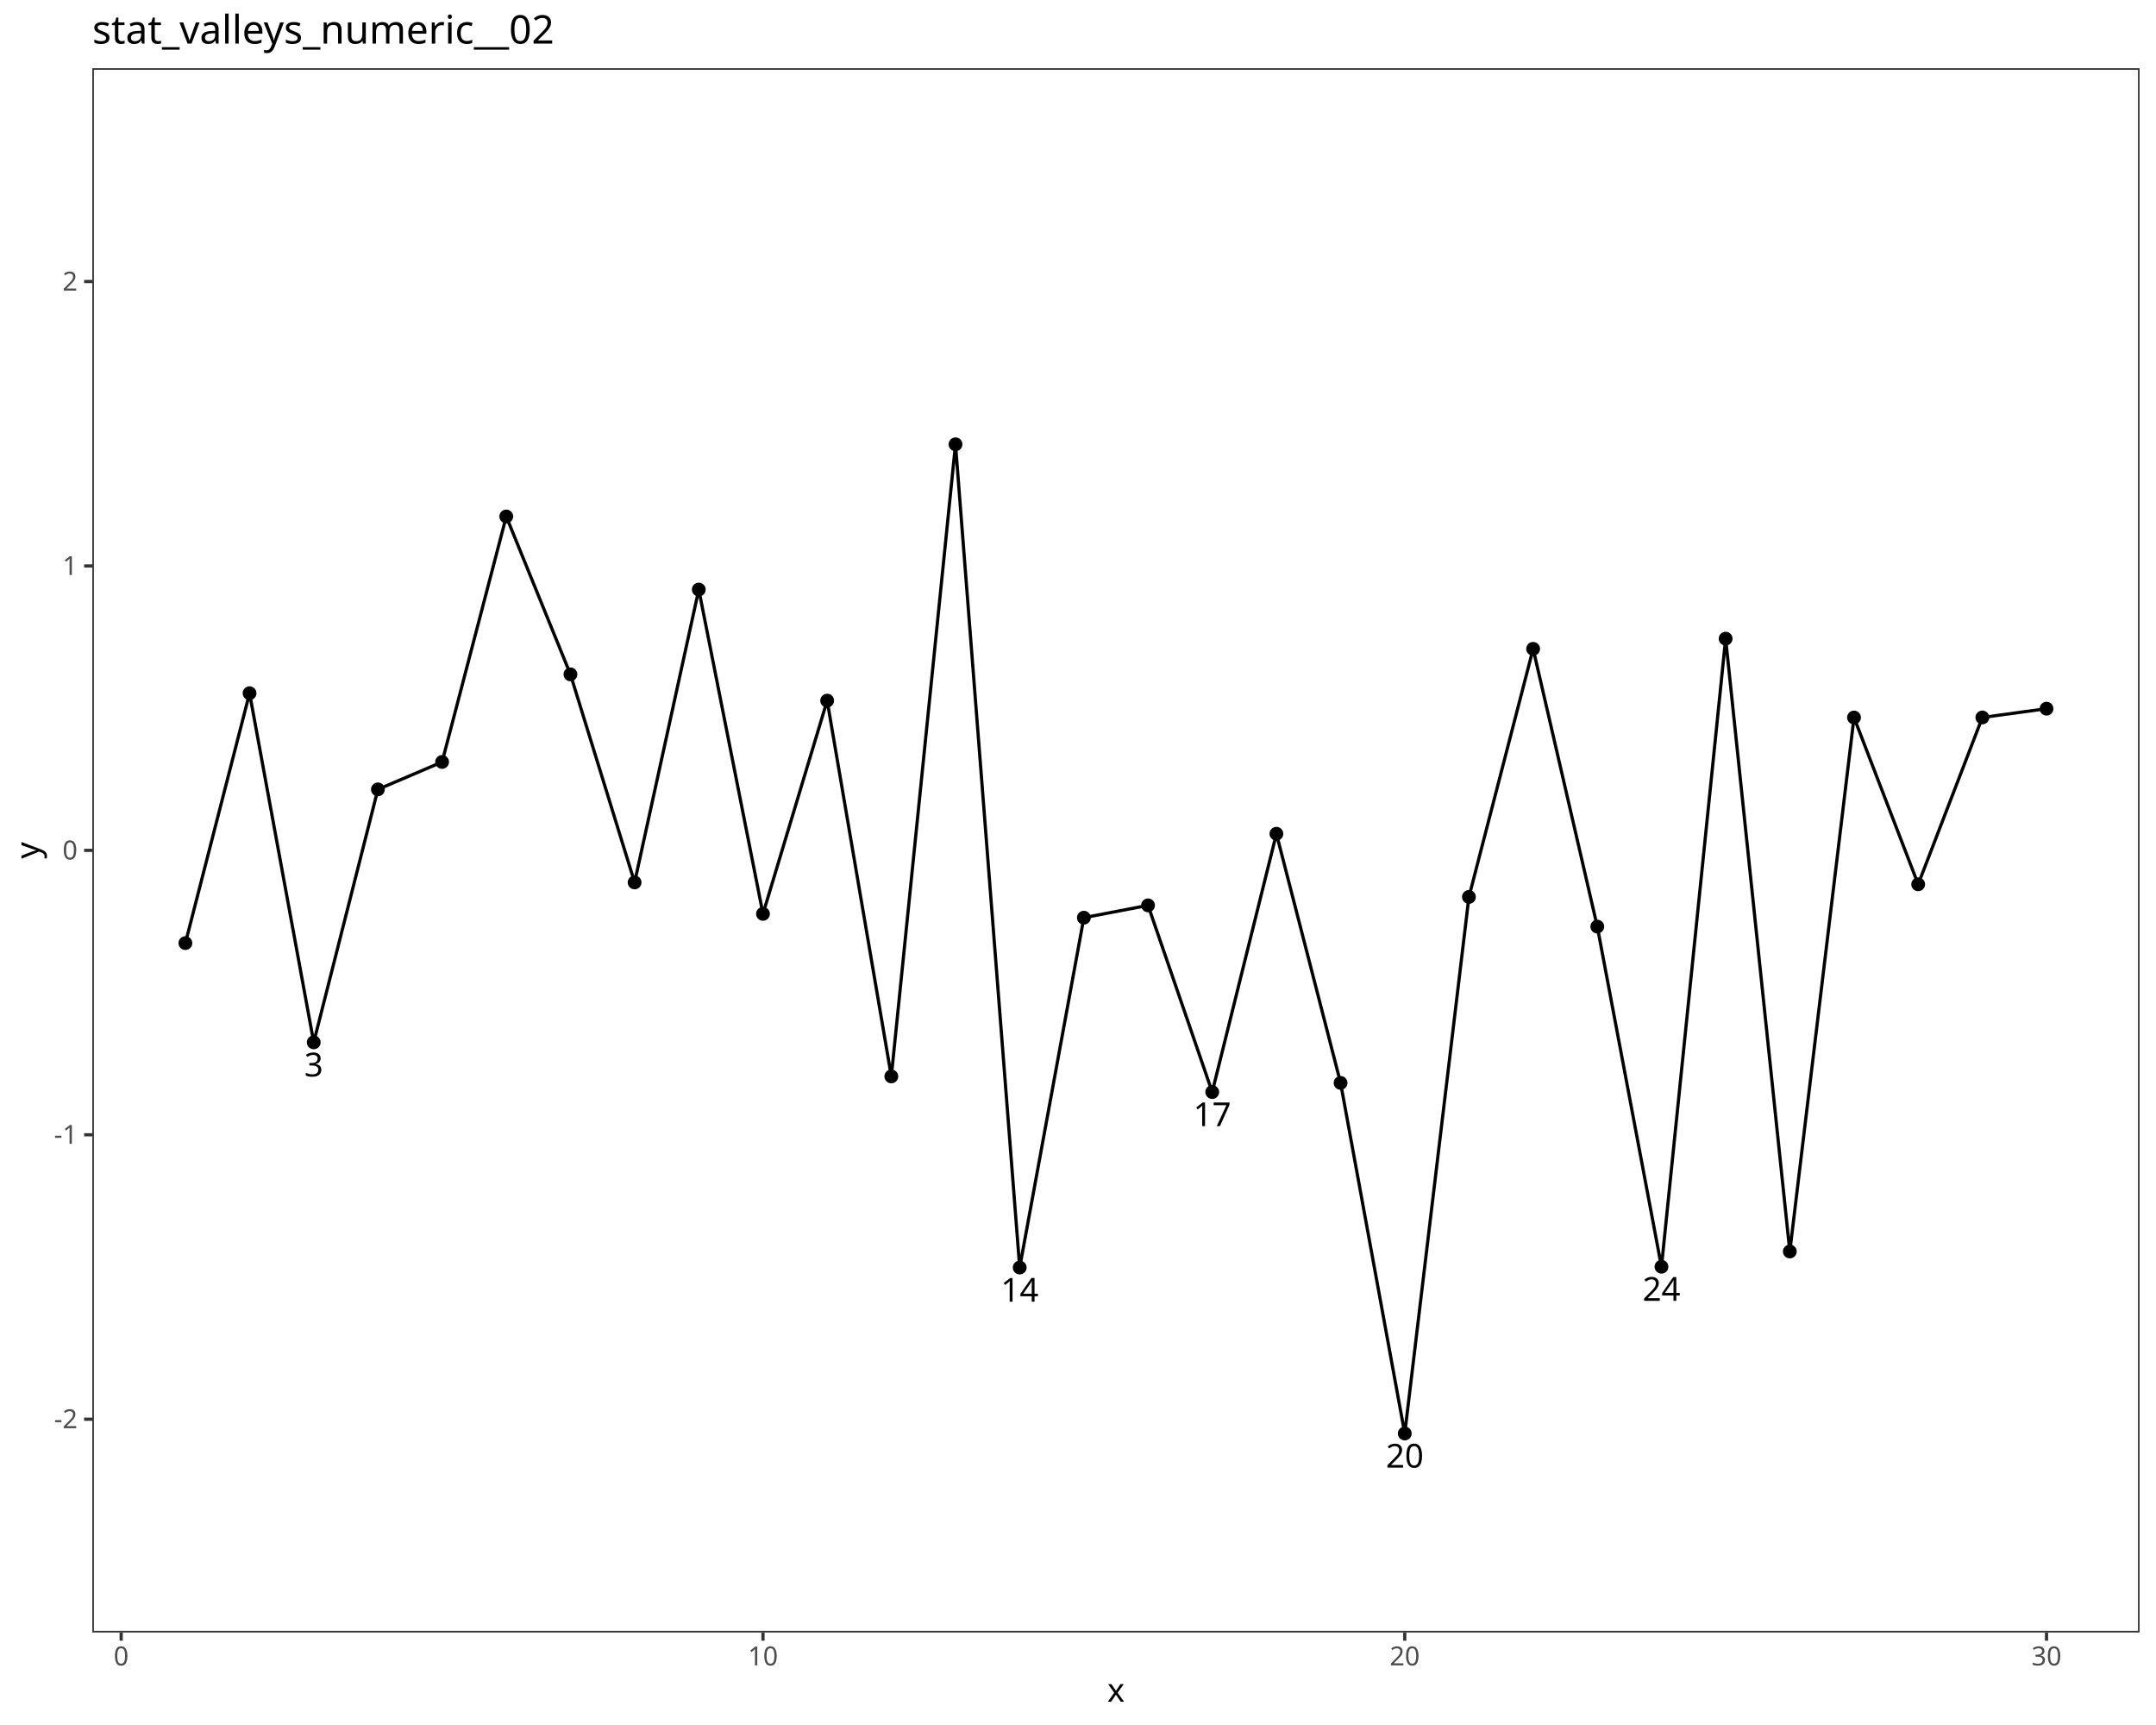
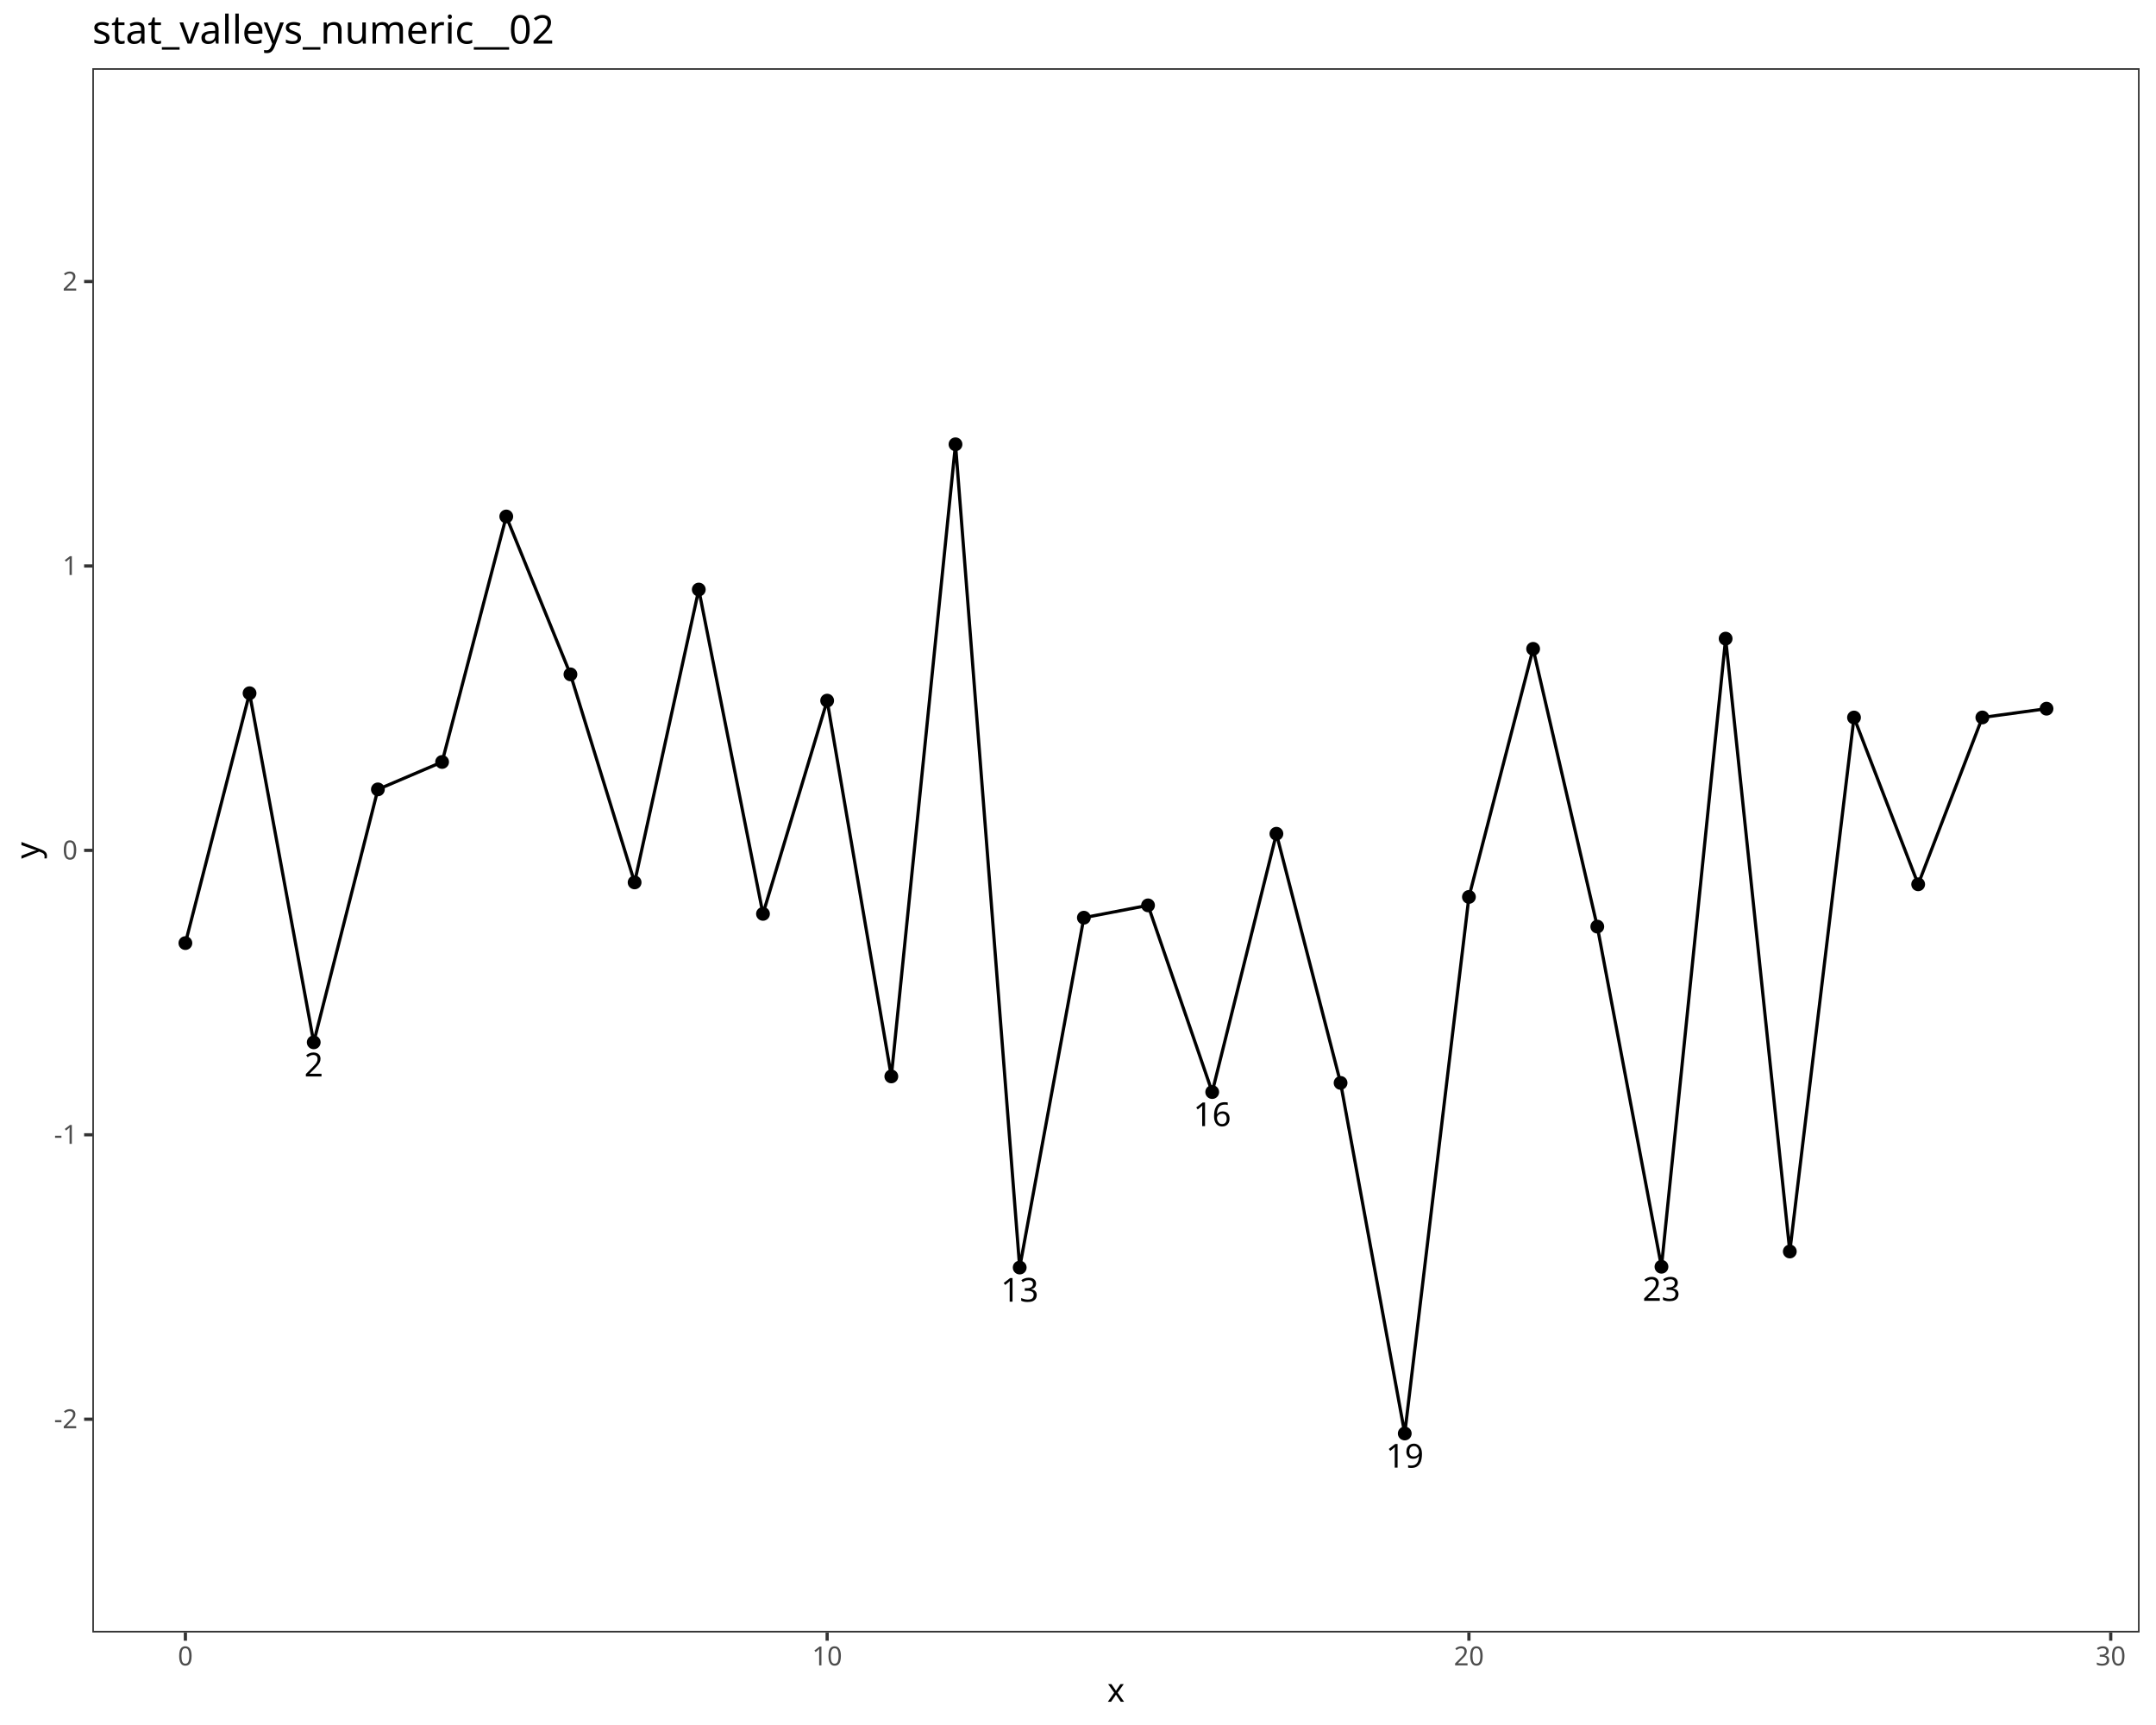
<svg xmlns="http://www.w3.org/2000/svg" class="svglite" data-engine-version="2.0" width="720.00pt" height="576.00pt" viewBox="0 0 720.00 576.00">
  <defs>
    <style type="text/css">
    .svglite line, .svglite polyline, .svglite polygon, .svglite path, .svglite rect, .svglite circle {
      fill: none;
      stroke: #000000;
      stroke-linecap: round;
      stroke-linejoin: round;
      stroke-miterlimit: 10.00;
    }
  </style>
  </defs>
  <rect width="100%" height="100%" style="stroke: none; fill: #FFFFFF;" />
  <defs>
    <clipPath id="cpMC4wMHw3MjAuMDB8MC4wMHw1NzYuMDA=">
      <rect x="0.00" y="0.00" width="720.00" height="576.00" />
    </clipPath>
  </defs>
  <g clip-path="url(#cpMC4wMHw3MjAuMDB8MC4wMHw1NzYuMDA=)">
    <rect x="0.00" y="0.00" width="720.00" height="576.00" style="stroke-width: 1.07; stroke: #FFFFFF; fill: #FFFFFF;" />
  </g>
  <defs>
    <clipPath id="cpMzAuODN8NzE0LjUyfDIyLjc4fDU0NS4xMQ==">
      <rect x="30.83" y="22.78" width="683.69" height="522.33" />
    </clipPath>
  </defs>
  <g clip-path="url(#cpMzAuODN8NzE0LjUyfDIyLjc4fDU0NS4xMQ==)">
    <rect x="30.83" y="22.78" width="683.69" height="522.33" style="stroke-width: 1.07; stroke: none; fill: #FFFFFF;" />
    <circle cx="61.91" cy="314.91" r="1.95" style="stroke-width: 0.71; fill: #000000;" />
    <circle cx="83.34" cy="231.48" r="1.95" style="stroke-width: 0.71; fill: #000000;" />
    <circle cx="104.77" cy="348.05" r="1.95" style="stroke-width: 0.71; fill: #000000;" />
    <circle cx="126.20" cy="263.59" r="1.95" style="stroke-width: 0.71; fill: #000000;" />
    <circle cx="147.64" cy="254.43" r="1.95" style="stroke-width: 0.71; fill: #000000;" />
    <circle cx="169.07" cy="172.46" r="1.95" style="stroke-width: 0.71; fill: #000000;" />
    <circle cx="190.50" cy="225.18" r="1.95" style="stroke-width: 0.71; fill: #000000;" />
    <circle cx="211.93" cy="294.65" r="1.95" style="stroke-width: 0.71; fill: #000000;" />
    <circle cx="233.36" cy="196.86" r="1.95" style="stroke-width: 0.71; fill: #000000;" />
    <circle cx="254.80" cy="305.15" r="1.95" style="stroke-width: 0.71; fill: #000000;" />
    <circle cx="276.23" cy="233.95" r="1.95" style="stroke-width: 0.71; fill: #000000;" />
    <circle cx="297.66" cy="359.43" r="1.95" style="stroke-width: 0.71; fill: #000000;" />
    <circle cx="319.09" cy="148.36" r="1.95" style="stroke-width: 0.71; fill: #000000;" />
    <circle cx="340.53" cy="423.25" r="1.95" style="stroke-width: 0.71; fill: #000000;" />
    <circle cx="361.96" cy="306.43" r="1.95" style="stroke-width: 0.71; fill: #000000;" />
    <circle cx="383.39" cy="302.31" r="1.95" style="stroke-width: 0.71; fill: #000000;" />
    <circle cx="404.82" cy="364.65" r="1.95" style="stroke-width: 0.71; fill: #000000;" />
    <circle cx="426.26" cy="278.40" r="1.95" style="stroke-width: 0.71; fill: #000000;" />
    <circle cx="447.69" cy="361.60" r="1.95" style="stroke-width: 0.71; fill: #000000;" />
    <circle cx="469.12" cy="478.66" r="1.95" style="stroke-width: 0.71; fill: #000000;" />
    <circle cx="490.55" cy="299.50" r="1.95" style="stroke-width: 0.71; fill: #000000;" />
    <circle cx="511.99" cy="216.66" r="1.95" style="stroke-width: 0.71; fill: #000000;" />
    <circle cx="533.42" cy="309.40" r="1.95" style="stroke-width: 0.71; fill: #000000;" />
    <circle cx="554.85" cy="422.98" r="1.95" style="stroke-width: 0.71; fill: #000000;" />
    <circle cx="576.28" cy="213.25" r="1.95" style="stroke-width: 0.71; fill: #000000;" />
    <circle cx="597.71" cy="417.89" r="1.95" style="stroke-width: 0.71; fill: #000000;" />
    <circle cx="619.15" cy="239.59" r="1.95" style="stroke-width: 0.71; fill: #000000;" />
    <circle cx="640.58" cy="295.28" r="1.95" style="stroke-width: 0.71; fill: #000000;" />
    <circle cx="662.01" cy="239.57" r="1.95" style="stroke-width: 0.71; fill: #000000;" />
    <circle cx="683.44" cy="236.64" r="1.95" style="stroke-width: 0.71; fill: #000000;" />
    <polyline points="61.91,314.91 83.34,231.48 104.77,348.05 126.20,263.59 147.64,254.43 169.07,172.46 190.50,225.18 211.93,294.65 233.36,196.86 254.80,305.15 276.23,233.95 297.66,359.43 319.09,148.36 340.53,423.25 361.96,306.43 383.39,302.31 404.82,364.65 426.26,278.40 447.69,361.60 469.12,478.66 490.55,299.50 511.99,216.66 533.42,309.40 554.85,422.98 576.28,213.25 597.71,417.89 619.15,239.59 640.58,295.28 662.01,239.57 683.44,236.64 " style="stroke-width: 1.07; stroke-linecap: butt;" />
-     <text x="104.77" y="359.44" text-anchor="middle" style="font-size: 11.04px; font-family: sans;" textLength="6.14px" lengthAdjust="spacingAndGlyphs">3</text>
-     <text x="340.53" y="434.65" text-anchor="middle" style="font-size: 11.04px; font-family: sans;" textLength="12.28px" lengthAdjust="spacingAndGlyphs">14</text>
-     <text x="404.82" y="376.04" text-anchor="middle" style="font-size: 11.04px; font-family: sans;" textLength="12.28px" lengthAdjust="spacingAndGlyphs">17</text>
-     <text x="469.12" y="490.06" text-anchor="middle" style="font-size: 11.04px; font-family: sans;" textLength="12.28px" lengthAdjust="spacingAndGlyphs">20</text>
-     <text x="554.85" y="434.37" text-anchor="middle" style="font-size: 11.04px; font-family: sans;" textLength="12.28px" lengthAdjust="spacingAndGlyphs">24</text>
+     <text x="104.77" y="359.44" text-anchor="middle" style="font-size: 11.04px; font-family: sans;" textLength="6.14px" lengthAdjust="spacingAndGlyphs">2</text>
+     <text x="340.53" y="434.65" text-anchor="middle" style="font-size: 11.04px; font-family: sans;" textLength="12.28px" lengthAdjust="spacingAndGlyphs">13</text>
+     <text x="404.82" y="376.04" text-anchor="middle" style="font-size: 11.04px; font-family: sans;" textLength="12.28px" lengthAdjust="spacingAndGlyphs">16</text>
+     <text x="469.12" y="490.06" text-anchor="middle" style="font-size: 11.04px; font-family: sans;" textLength="12.28px" lengthAdjust="spacingAndGlyphs">19</text>
+     <text x="554.85" y="434.37" text-anchor="middle" style="font-size: 11.04px; font-family: sans;" textLength="12.28px" lengthAdjust="spacingAndGlyphs">23</text>
    <rect x="30.83" y="22.78" width="683.69" height="522.33" style="stroke-width: 1.07; stroke: #333333;" />
  </g>
  <g clip-path="url(#cpMC4wMHw3MjAuMDB8MC4wMHw1NzYuMDA=)">
    <text x="25.90" y="476.91" text-anchor="end" style="font-size: 8.80px; fill: #4D4D4D; font-family: sans;" textLength="7.82px" lengthAdjust="spacingAndGlyphs">-2</text>
    <text x="25.90" y="381.94" text-anchor="end" style="font-size: 8.80px; fill: #4D4D4D; font-family: sans;" textLength="7.82px" lengthAdjust="spacingAndGlyphs">-1</text>
    <text x="25.90" y="286.98" text-anchor="end" style="font-size: 8.80px; fill: #4D4D4D; font-family: sans;" textLength="4.89px" lengthAdjust="spacingAndGlyphs">0</text>
    <text x="25.90" y="192.01" text-anchor="end" style="font-size: 8.80px; fill: #4D4D4D; font-family: sans;" textLength="4.89px" lengthAdjust="spacingAndGlyphs">1</text>
    <text x="25.90" y="97.04" text-anchor="end" style="font-size: 8.80px; fill: #4D4D4D; font-family: sans;" textLength="4.89px" lengthAdjust="spacingAndGlyphs">2</text>
    <polyline points="28.09,473.89 30.83,473.89 " style="stroke-width: 1.07; stroke: #333333; stroke-linecap: butt;" />
    <polyline points="28.09,378.92 30.83,378.92 " style="stroke-width: 1.07; stroke: #333333; stroke-linecap: butt;" />
    <polyline points="28.09,283.95 30.83,283.95 " style="stroke-width: 1.07; stroke: #333333; stroke-linecap: butt;" />
    <polyline points="28.09,188.98 30.83,188.98 " style="stroke-width: 1.07; stroke: #333333; stroke-linecap: butt;" />
    <polyline points="28.09,94.01 30.83,94.01 " style="stroke-width: 1.07; stroke: #333333; stroke-linecap: butt;" />
-     <polyline points="40.47,547.85 40.47,545.11 " style="stroke-width: 1.07; stroke: #333333; stroke-linecap: butt;" />
-     <polyline points="254.80,547.85 254.80,545.11 " style="stroke-width: 1.07; stroke: #333333; stroke-linecap: butt;" />
-     <polyline points="469.12,547.85 469.12,545.11 " style="stroke-width: 1.07; stroke: #333333; stroke-linecap: butt;" />
-     <polyline points="683.44,547.85 683.44,545.11 " style="stroke-width: 1.07; stroke: #333333; stroke-linecap: butt;" />
-     <text x="40.47" y="556.10" text-anchor="middle" style="font-size: 8.80px; fill: #4D4D4D; font-family: sans;" textLength="4.89px" lengthAdjust="spacingAndGlyphs">0</text>
-     <text x="254.80" y="556.10" text-anchor="middle" style="font-size: 8.80px; fill: #4D4D4D; font-family: sans;" textLength="9.79px" lengthAdjust="spacingAndGlyphs">10</text>
-     <text x="469.12" y="556.10" text-anchor="middle" style="font-size: 8.80px; fill: #4D4D4D; font-family: sans;" textLength="9.79px" lengthAdjust="spacingAndGlyphs">20</text>
-     <text x="683.44" y="556.10" text-anchor="middle" style="font-size: 8.80px; fill: #4D4D4D; font-family: sans;" textLength="9.79px" lengthAdjust="spacingAndGlyphs">30</text>
+     <polyline points="61.91,547.85 61.91,545.11 " style="stroke-width: 1.07; stroke: #333333; stroke-linecap: butt;" />
+     <polyline points="276.23,547.85 276.23,545.11 " style="stroke-width: 1.07; stroke: #333333; stroke-linecap: butt;" />
+     <polyline points="490.55,547.85 490.55,545.11 " style="stroke-width: 1.07; stroke: #333333; stroke-linecap: butt;" />
+     <polyline points="704.88,547.85 704.88,545.11 " style="stroke-width: 1.07; stroke: #333333; stroke-linecap: butt;" />
+     <text x="61.91" y="556.10" text-anchor="middle" style="font-size: 8.80px; fill: #4D4D4D; font-family: sans;" textLength="4.89px" lengthAdjust="spacingAndGlyphs">0</text>
+     <text x="276.23" y="556.10" text-anchor="middle" style="font-size: 8.80px; fill: #4D4D4D; font-family: sans;" textLength="9.79px" lengthAdjust="spacingAndGlyphs">10</text>
+     <text x="490.55" y="556.10" text-anchor="middle" style="font-size: 8.80px; fill: #4D4D4D; font-family: sans;" textLength="9.79px" lengthAdjust="spacingAndGlyphs">20</text>
+     <text x="704.88" y="556.10" text-anchor="middle" style="font-size: 8.80px; fill: #4D4D4D; font-family: sans;" textLength="9.79px" lengthAdjust="spacingAndGlyphs">30</text>
    <text x="372.67" y="568.24" text-anchor="middle" style="font-size: 11.00px; font-family: sans;" textLength="5.50px" lengthAdjust="spacingAndGlyphs">x</text>
    <text transform="translate(13.05,283.95) rotate(-90)" text-anchor="middle" style="font-size: 11.00px; font-family: sans;" textLength="5.50px" lengthAdjust="spacingAndGlyphs">y</text>
    <text x="30.83" y="14.56" style="font-size: 13.20px; font-family: sans;" textLength="152.65px" lengthAdjust="spacingAndGlyphs">stat_valleys_numeric__02</text>
  </g>
</svg>
